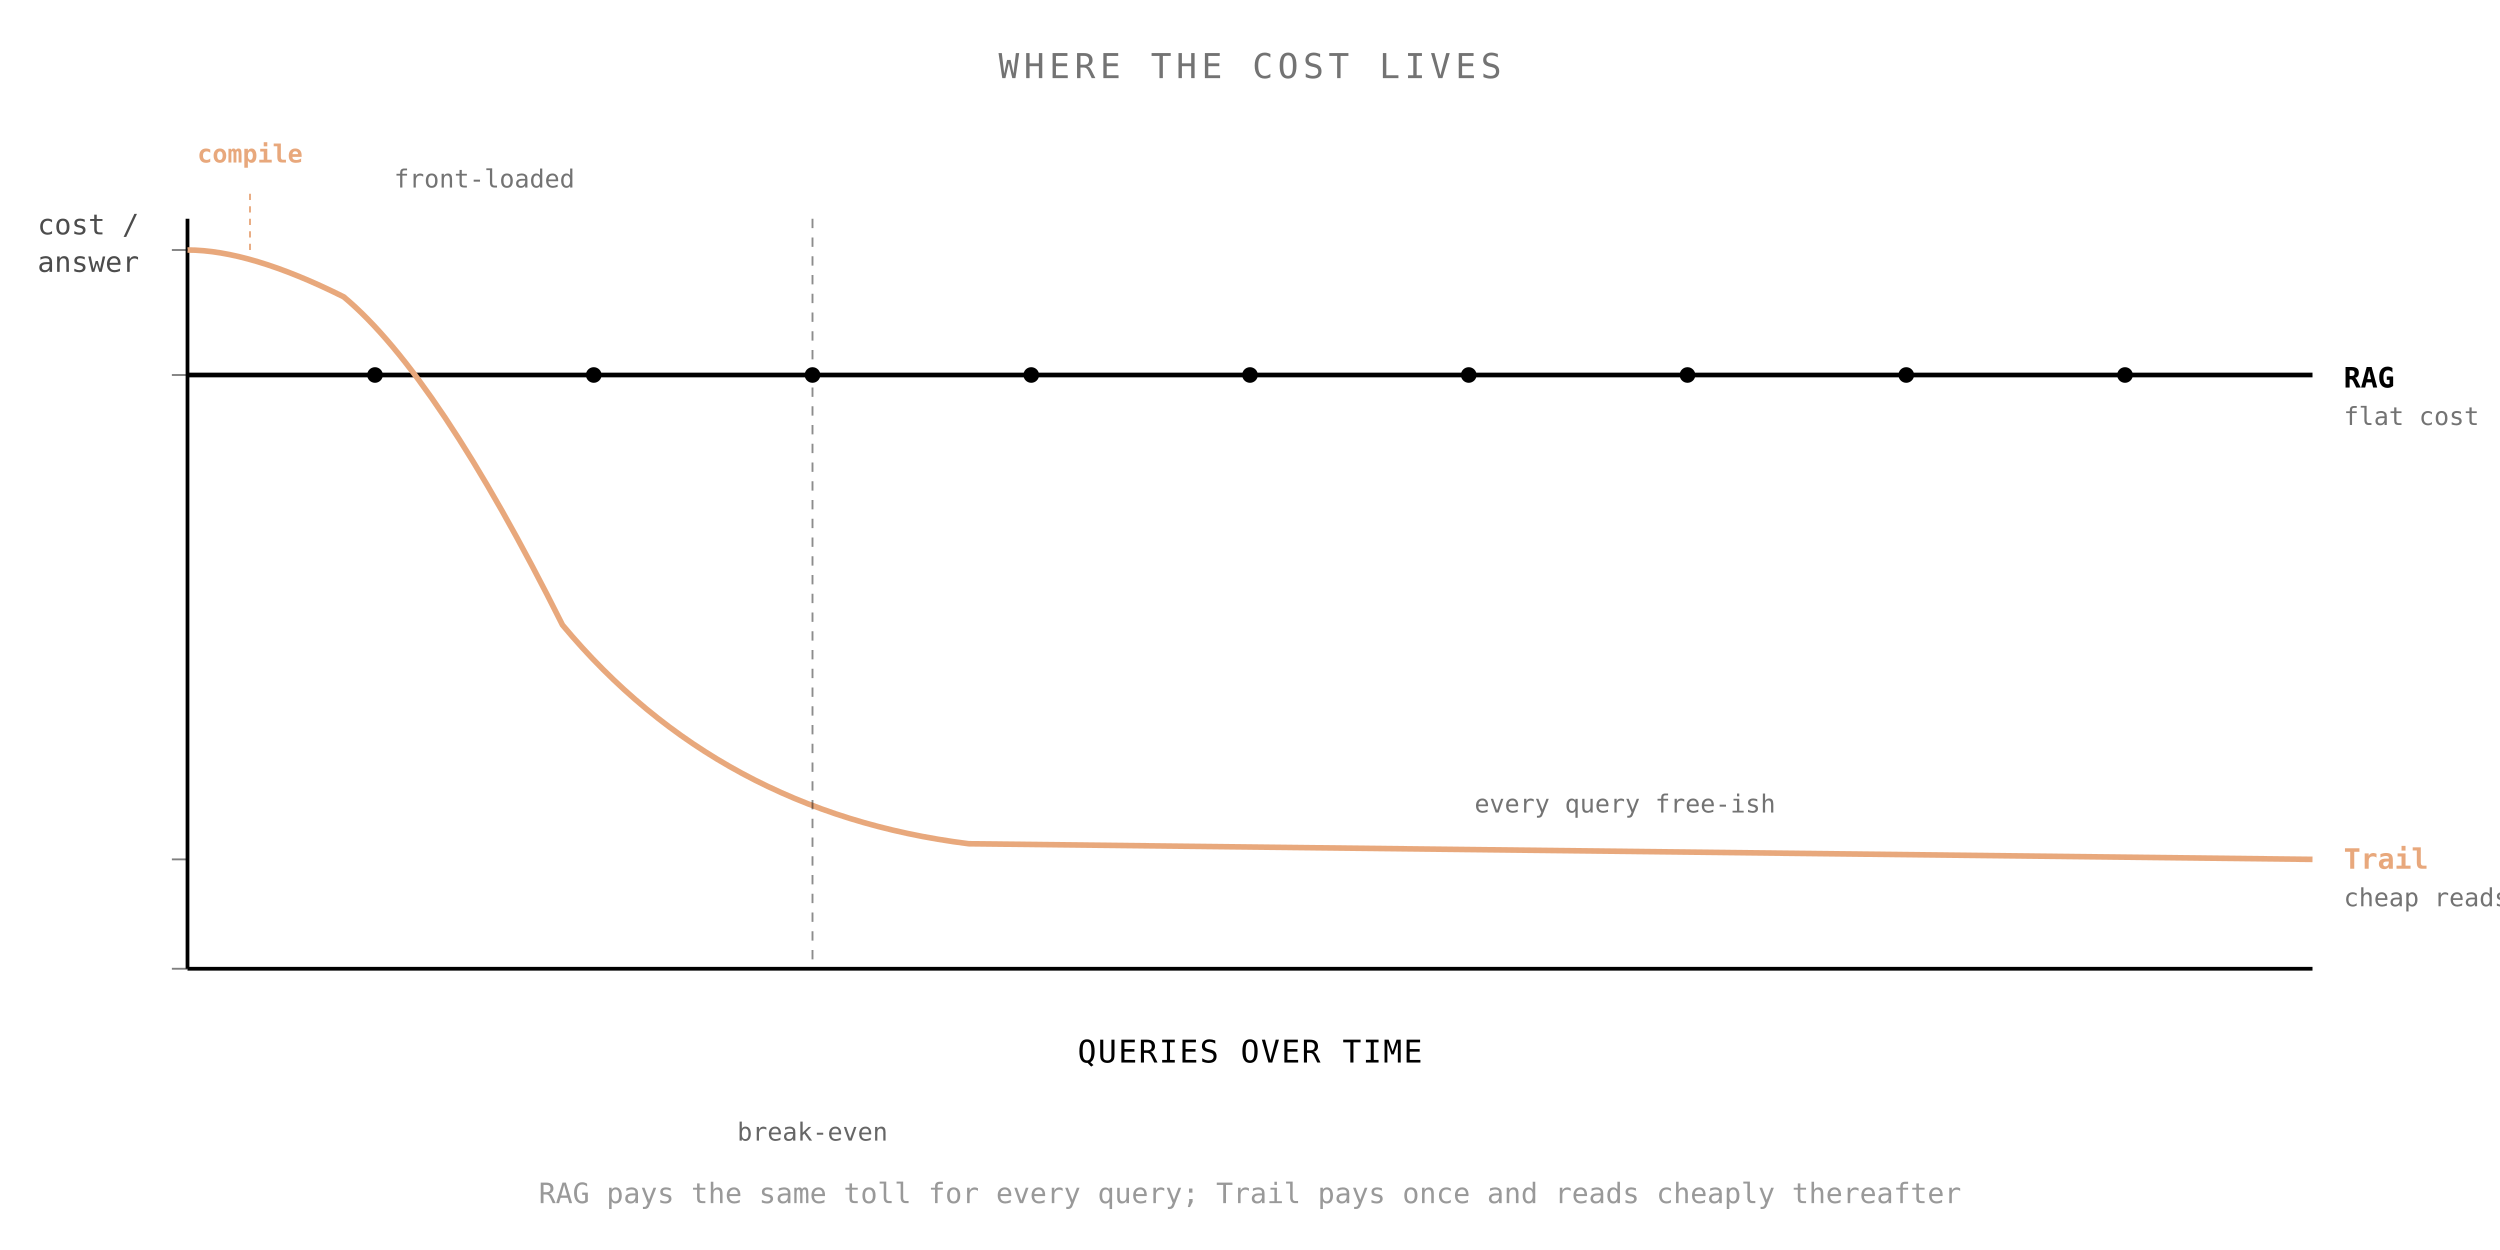
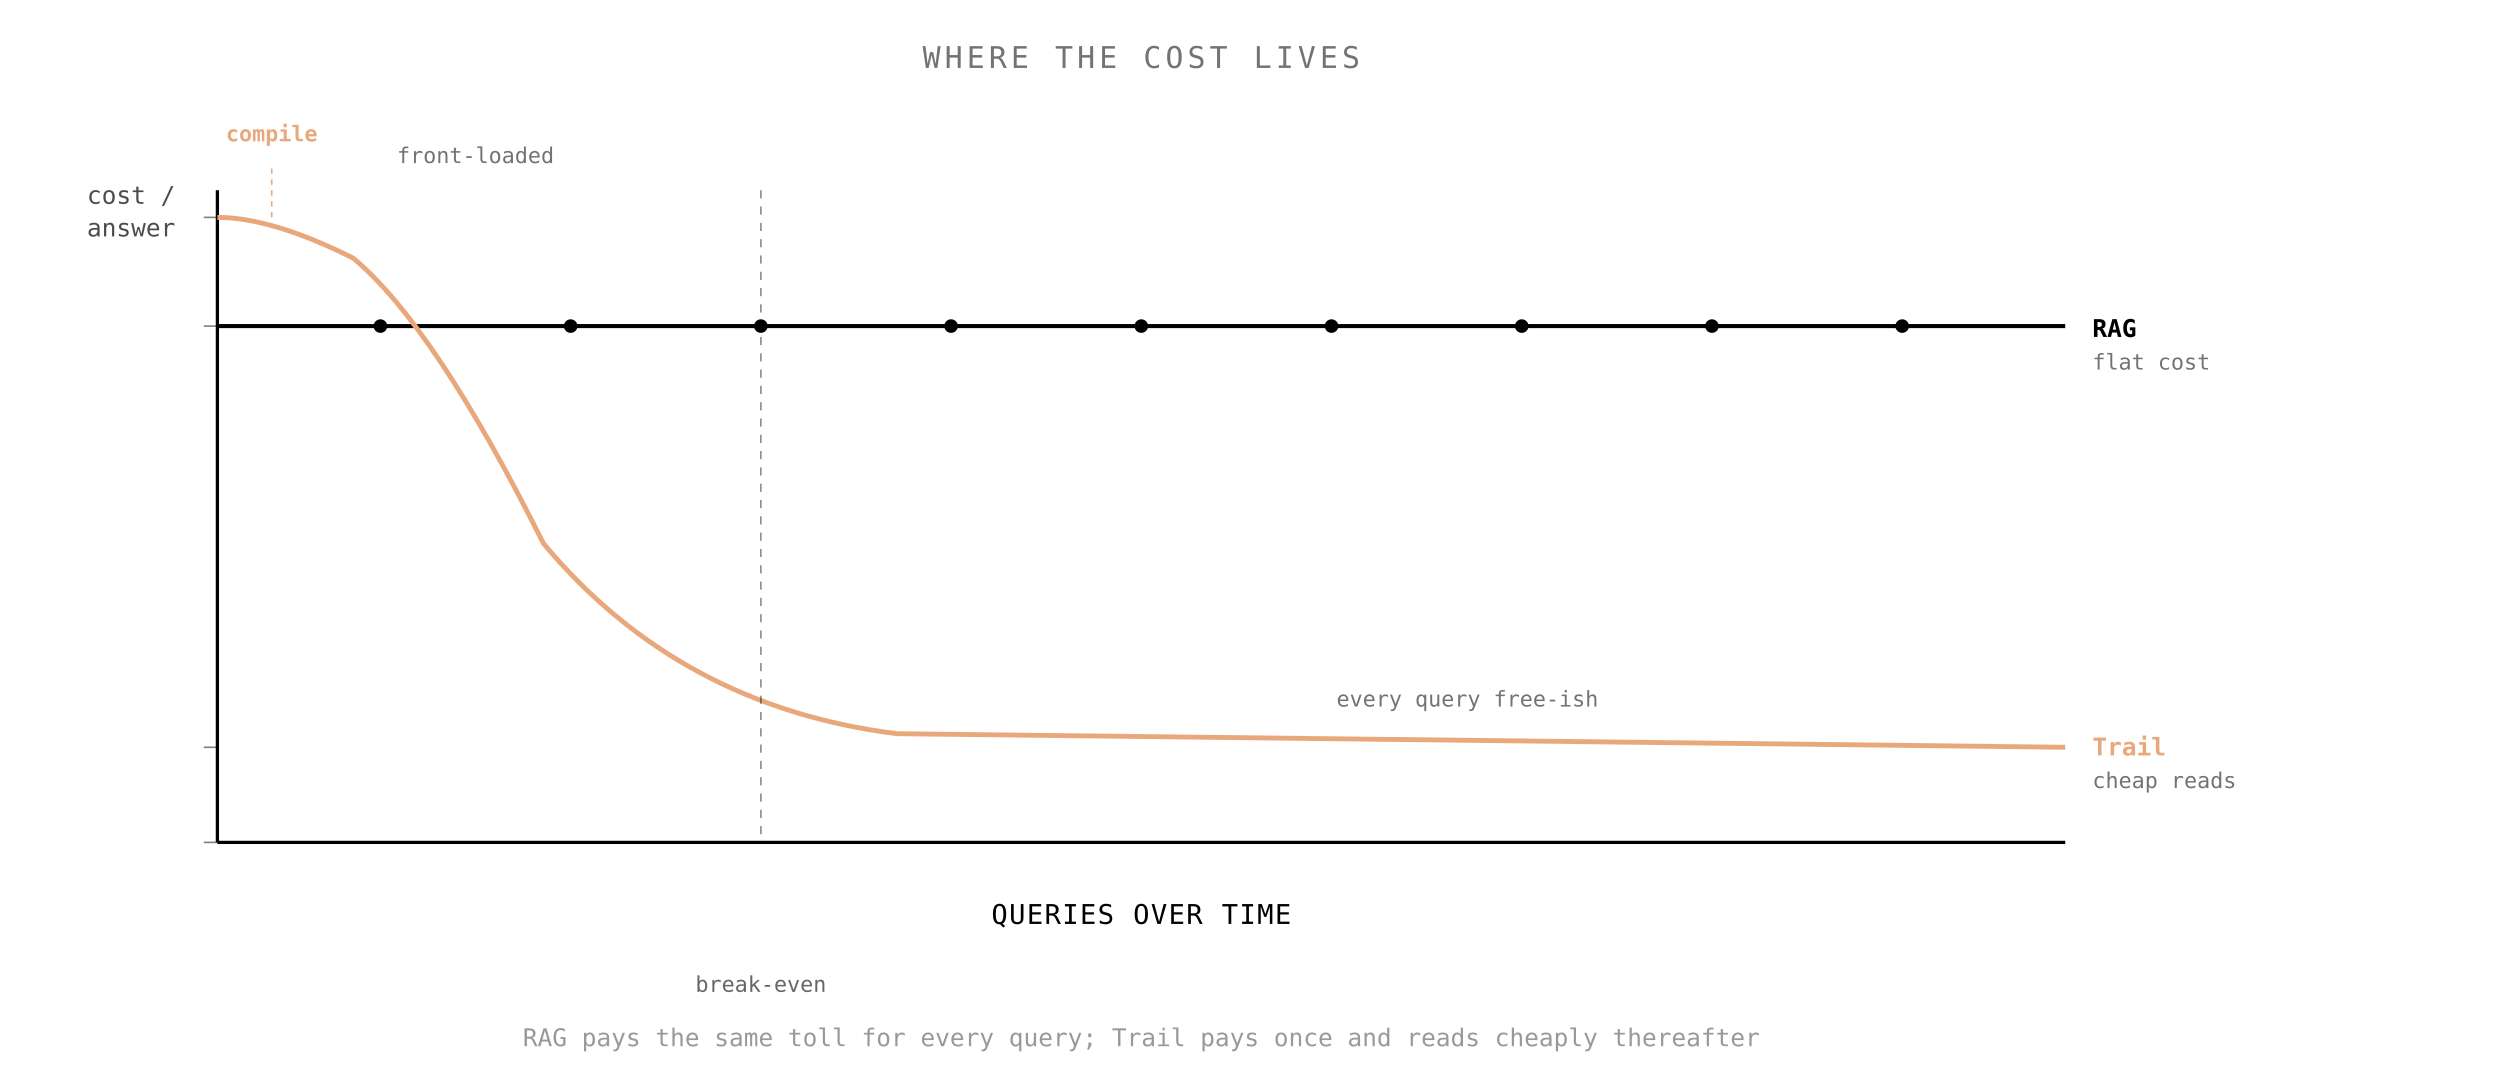
- <svg xmlns="http://www.w3.org/2000/svg" viewBox="20 20 800 400" role="img" aria-label="Cost per answer over time: RAG stays flat and high because every query repeats the work, Trail front-loads compile cost and reads cheaply thereafter">
+ <svg xmlns="http://www.w3.org/2000/svg" viewBox="0 20 920 400" role="img" aria-label="Cost per answer over time: RAG stays flat and high because every query repeats the work, Trail front-loads compile cost and reads cheaply thereafter">
  <text x="420" y="45" font-family="monospace" font-size="11" fill="currentColor" text-anchor="middle" opacity="0.55" letter-spacing="1.5">WHERE THE COST LIVES</text>
  <line x1="80" y1="330" x2="760" y2="330" stroke="currentColor" stroke-width="1.2" />
  <line x1="80" y1="90" x2="80" y2="330" stroke="currentColor" stroke-width="1.2" />
  <text x="32" y="95" font-family="monospace" font-size="9" fill="currentColor" opacity="0.7">cost /</text>
  <text x="32" y="107" font-family="monospace" font-size="9" fill="currentColor" opacity="0.7">answer</text>
  <text x="420" y="360" font-family="monospace" font-size="10" fill="currentColor" text-anchor="middle" letter-spacing="0.5">QUERIES OVER TIME</text>
  <line x1="80" y1="140" x2="760" y2="140" stroke="currentColor" stroke-width="1.5" />
  <g fill="currentColor">
    <circle cx="140" cy="140" r="2.5" />
    <circle cx="210" cy="140" r="2.5" />
    <circle cx="280" cy="140" r="2.5" />
    <circle cx="350" cy="140" r="2.5" />
    <circle cx="420" cy="140" r="2.5" />
    <circle cx="490" cy="140" r="2.5" />
    <circle cx="560" cy="140" r="2.5" />
    <circle cx="630" cy="140" r="2.5" />
    <circle cx="700" cy="140" r="2.5" />
  </g>
  <text x="770" y="144" font-family="monospace" font-size="9" fill="currentColor" text-anchor="start" font-weight="bold">RAG</text>
  <text x="770" y="156" font-family="monospace" font-size="8" fill="currentColor" text-anchor="start" opacity="0.55">flat cost</text>
  <path d="M 80 100 Q 100 100 130 115 Q 160 140 200 220 Q 250 280 330 290 L 760 295" fill="none" stroke="#e8a87c" stroke-width="1.8" />
  <line x1="100" y1="100" x2="100" y2="80" stroke="#e8a87c" stroke-width="0.6" stroke-dasharray="2,2" />
  <text x="100" y="72" font-family="monospace" font-size="8" fill="#e8a87c" text-anchor="middle" font-weight="bold">compile</text>
  <text x="770" y="298" font-family="monospace" font-size="9" fill="#e8a87c" text-anchor="start" font-weight="bold">Trail</text>
  <text x="770" y="310" font-family="monospace" font-size="8" fill="currentColor" text-anchor="start" opacity="0.55">cheap reads</text>
  <line x1="280" y1="90" x2="280" y2="330" stroke="currentColor" stroke-width="0.6" stroke-dasharray="3,3" opacity="0.45" />
  <text x="280" y="385" font-family="monospace" font-size="8" fill="currentColor" text-anchor="middle" opacity="0.6">break-even</text>
  <text x="175" y="80" font-family="monospace" font-size="8" fill="currentColor" text-anchor="middle" opacity="0.55">front-loaded</text>
  <text x="540" y="280" font-family="monospace" font-size="8" fill="currentColor" text-anchor="middle" opacity="0.55">every query free-ish</text>
  <g stroke="currentColor" stroke-width="0.6" opacity="0.5">
    <line x1="75" y1="100" x2="80" y2="100" />
    <line x1="75" y1="140" x2="80" y2="140" />
    <line x1="75" y1="295" x2="80" y2="295" />
    <line x1="75" y1="330" x2="80" y2="330" />
  </g>
  <text x="420" y="405" font-family="monospace" font-size="9" fill="currentColor" text-anchor="middle" opacity="0.4">RAG pays the same toll for every query; Trail pays once and reads cheaply thereafter</text>
</svg>
